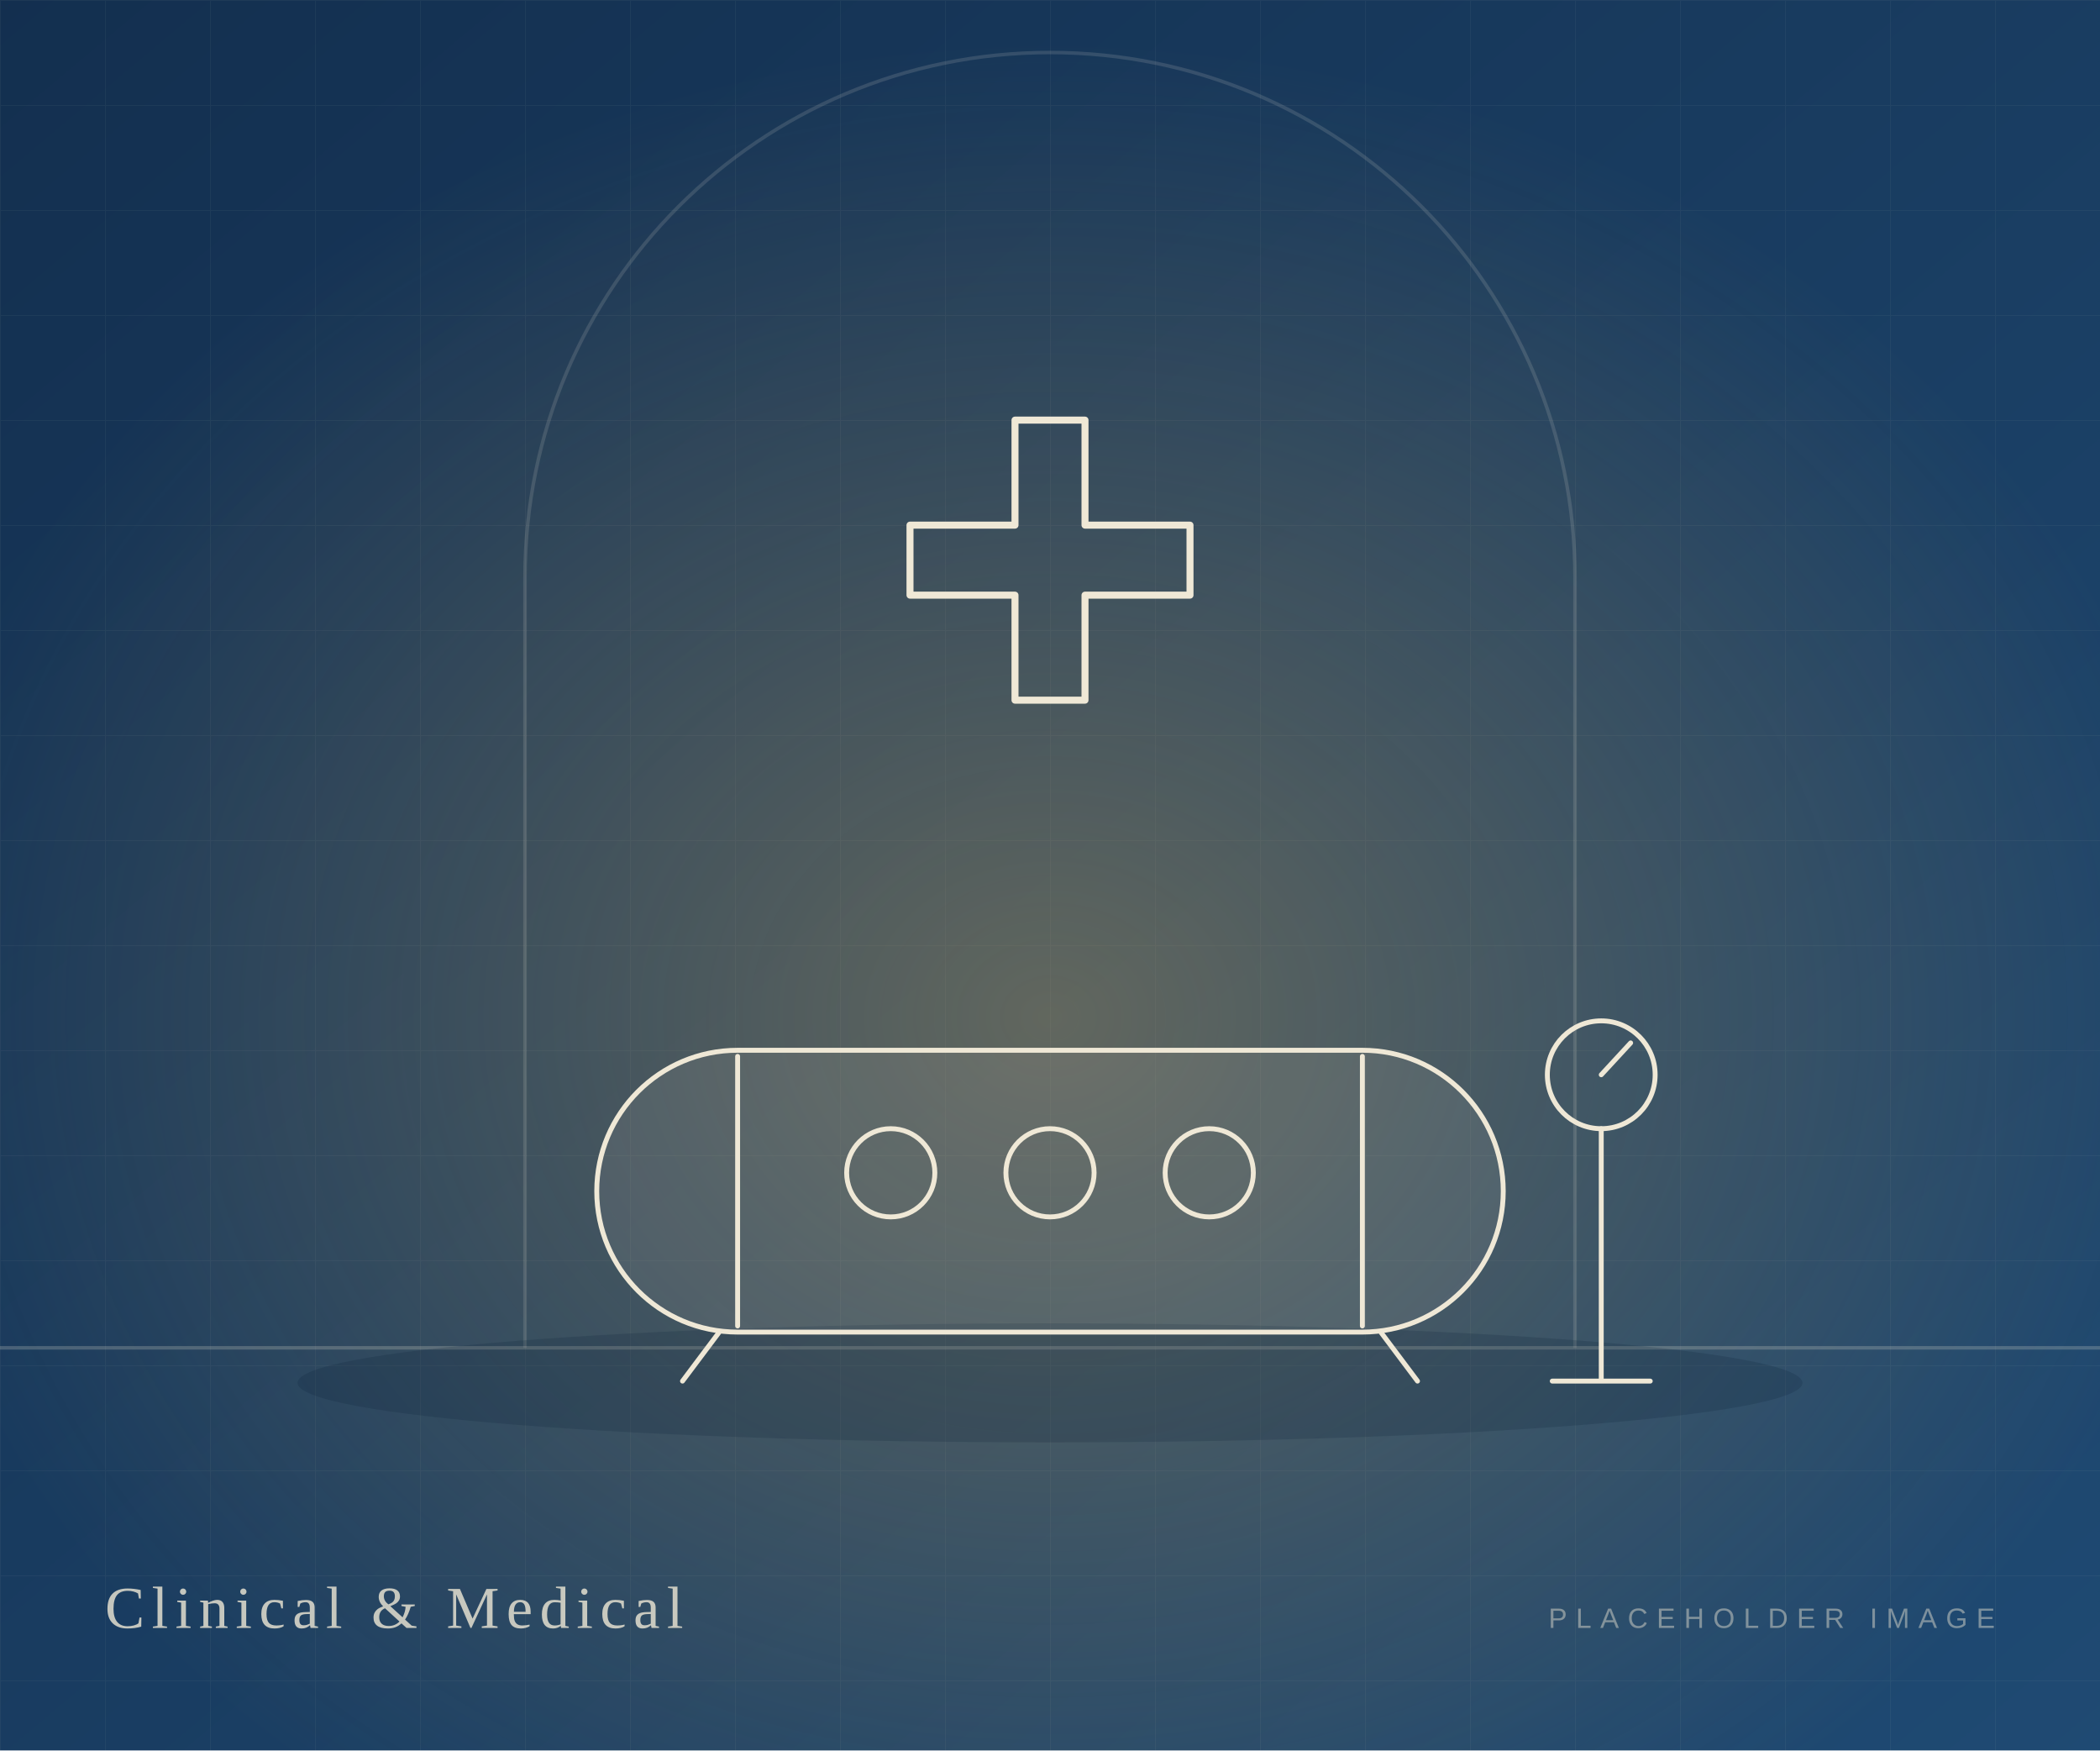
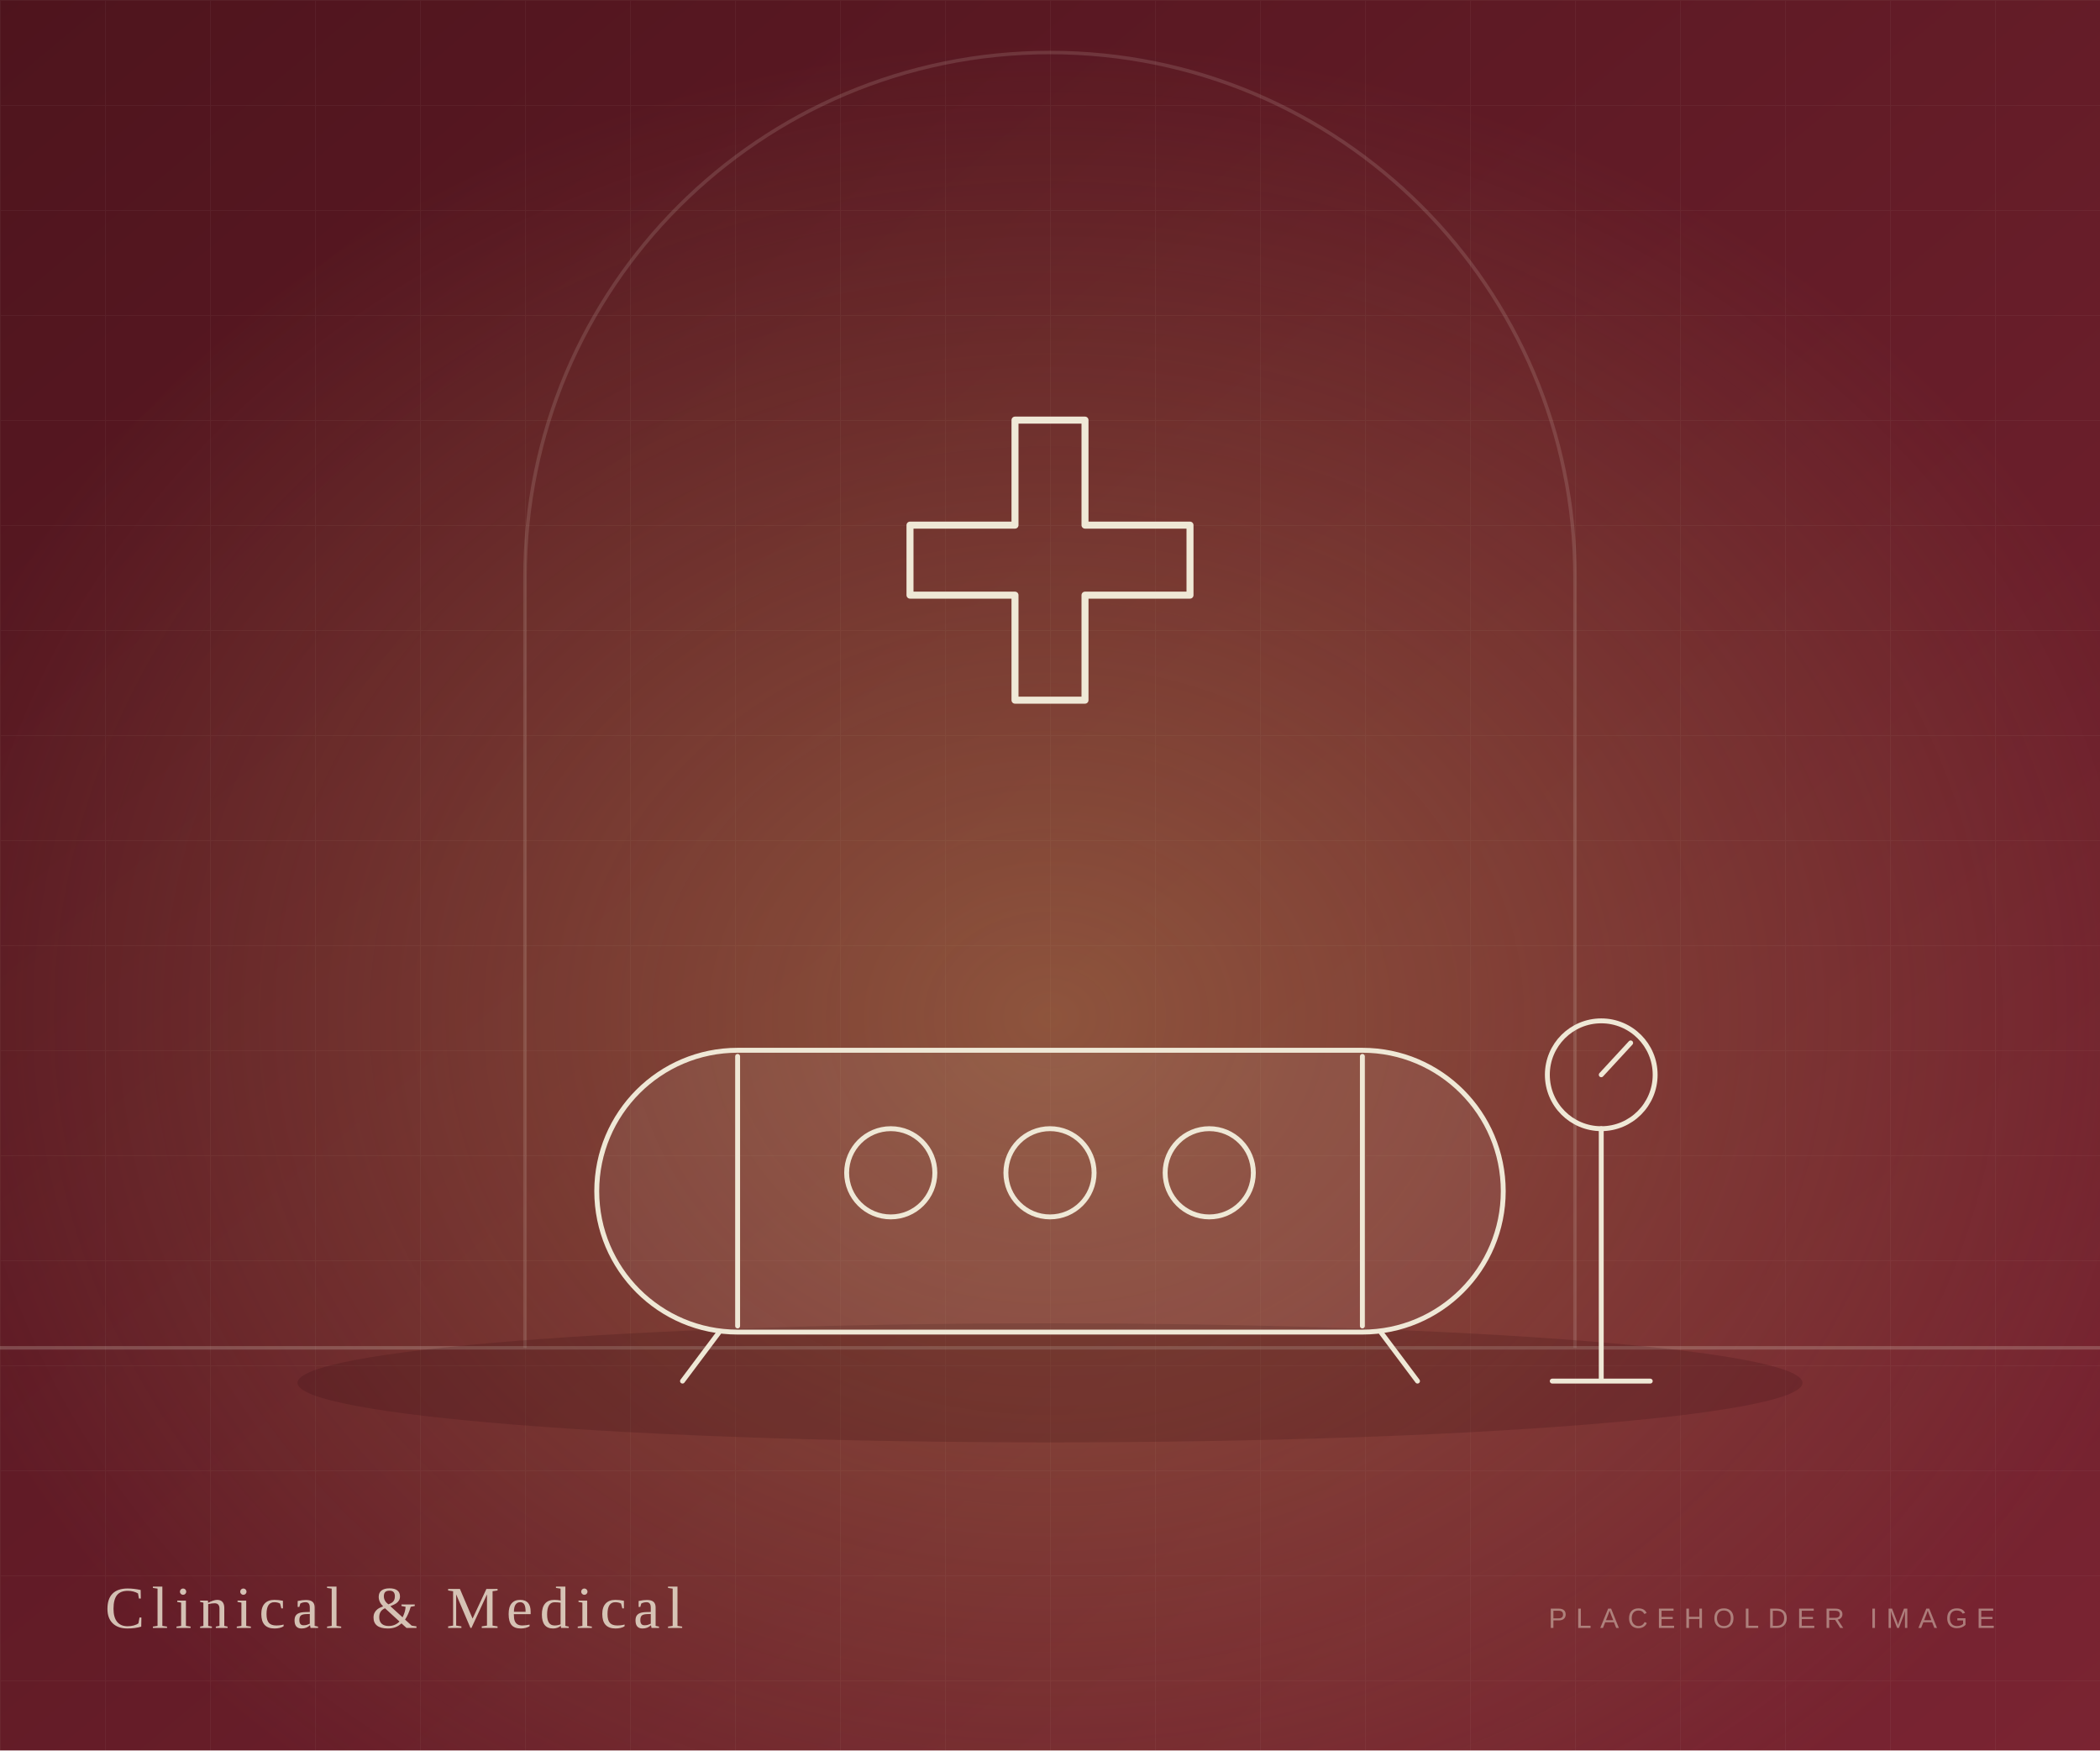
<svg xmlns="http://www.w3.org/2000/svg" viewBox="0 0 1200 1000" preserveAspectRatio="xMidYMid slice" role="img" aria-label="Clinical &amp; Medical placeholder">
  <defs>
    <linearGradient id="bg" x1="0" y1="0" x2="1" y2="1">
-       <stop offset="0" stop-color="#132F4F" />
-       <stop offset="1" stop-color="#1F4A73" />
+       <stop offset="0" stop-color="#4E141D" />
+       <stop offset="1" stop-color="#7A2432" />
    </linearGradient>
    <radialGradient id="glow" cx="0.5" cy="0.58" r="0.55">
      <stop offset="0" stop-color="#C5A059" stop-opacity="0.42" />
      <stop offset="1" stop-color="#C5A059" stop-opacity="0" />
    </radialGradient>
    <pattern id="grid" width="60" height="60" patternUnits="userSpaceOnUse">
      <path d="M60 0H0V60" fill="none" stroke="#efe8d6" stroke-opacity="0.05" />
    </pattern>
  </defs>
  <rect width="1200" height="1000" fill="url(#bg)" />
  <rect width="1200" height="1000" fill="url(#grid)" />
  <rect width="1200" height="1000" fill="url(#glow)" />
  <path d="M300 770V330a300 300 0 0 1 600 0v440" fill="none" stroke="#efe8d6" stroke-opacity="0.14" stroke-width="2" />
  <path d="M0 770H1200" stroke="#efe8d6" stroke-opacity="0.22" stroke-width="2" />
-   <ellipse cx="600" cy="790" rx="430" ry="34" fill="#0A1C33" fill-opacity="0.18" />
+   <ellipse cx="600" cy="790" rx="430" ry="34" fill="#2E0A10" fill-opacity="0.18" />
  <g fill="none" stroke="#efe8d6" stroke-width="4" stroke-linecap="round" stroke-linejoin="round">
    <path d="M580 240h40v60h60v40h-60v60h-40v-60h-60v-40h60z" />
    <g transform="translate(180 250) scale(0.7)">
      <rect x="230" y="500" width="740" height="230" rx="115" fill="#efe8d6" fill-opacity="0.08" />
      <path d="M345 505V725M855 505V725" />
      <circle cx="470" cy="600" r="36" />
      <circle cx="600" cy="600" r="36" />
      <circle cx="730" cy="600" r="36" />
      <path d="M330 730L300 770M870 730L900 770" />
      <circle cx="1050" cy="520" r="44" />
      <path d="M1050 520L1074 494M1050 564V770M1010 770H1090" />
    </g>
  </g>
  <text x="60" y="930" font-family="Georgia, 'Times New Roman', serif" font-size="34" fill="#efe8d6" fill-opacity="0.8" letter-spacing="4">Clinical &amp; Medical</text>
  <text x="1140" y="930" text-anchor="end" font-family="Arial, Helvetica, sans-serif" font-size="16" fill="#efe8d6" fill-opacity="0.45" letter-spacing="5">PLACEHOLDER IMAGE</text>
</svg>
